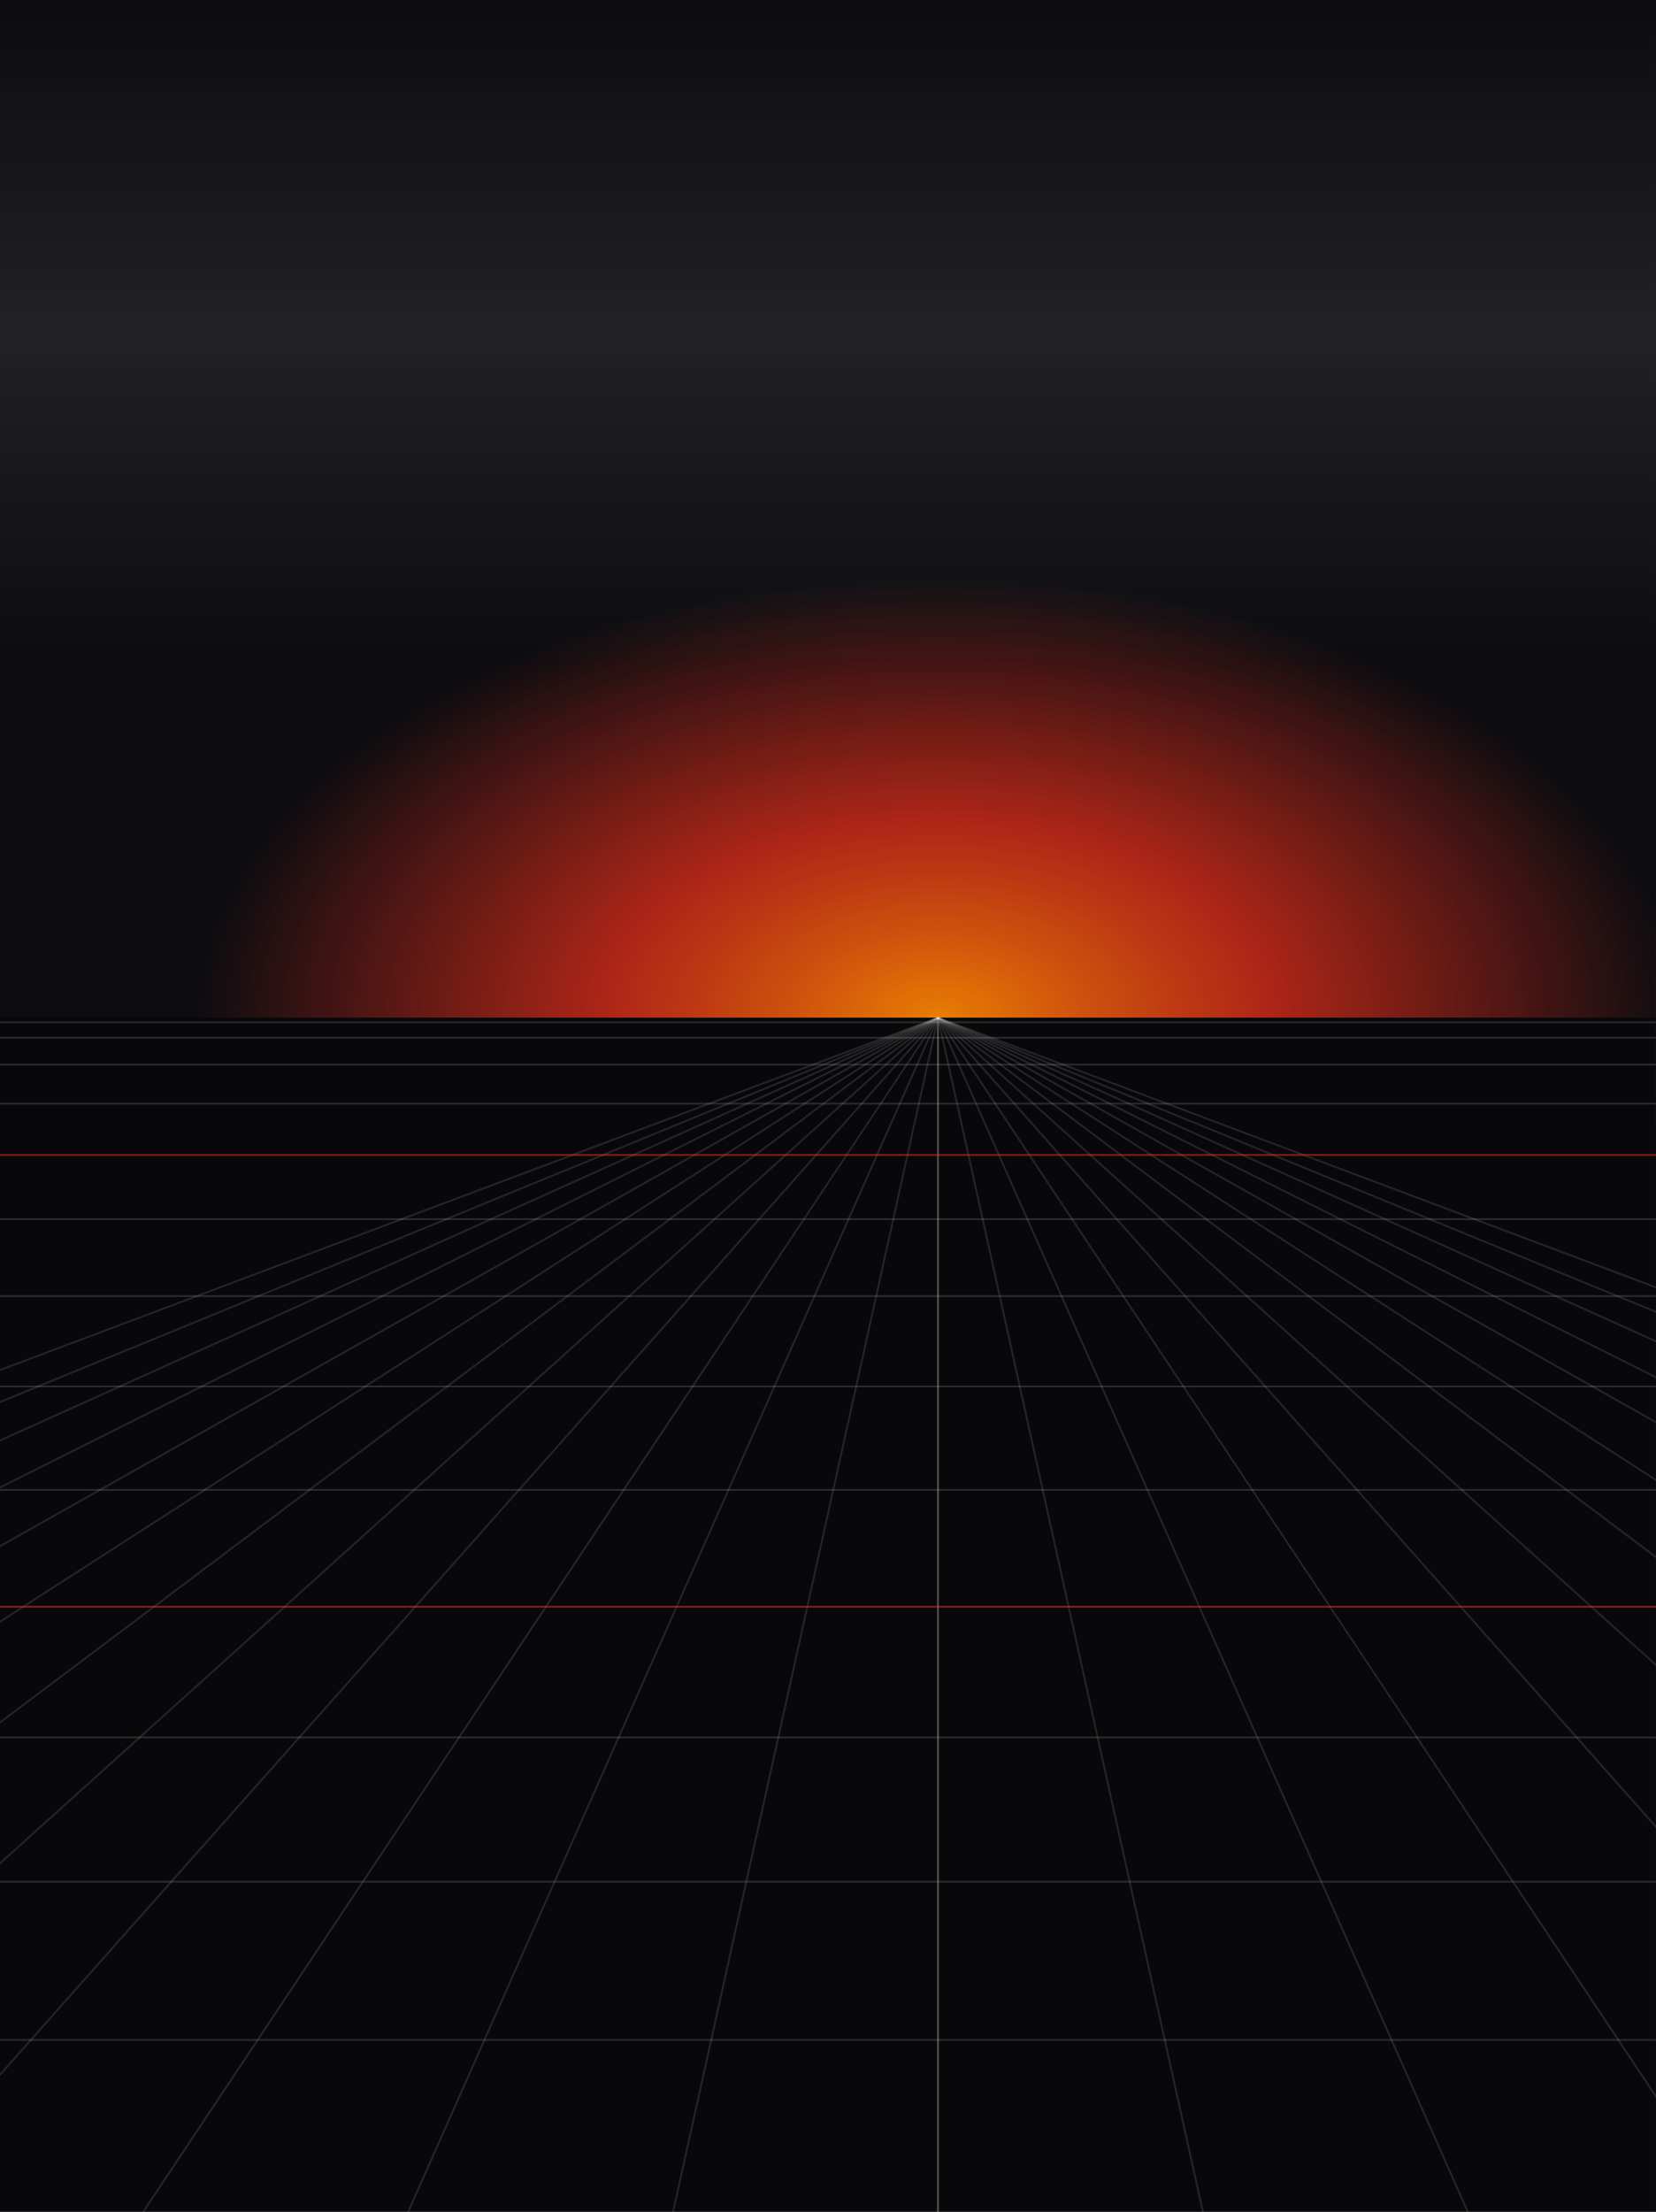
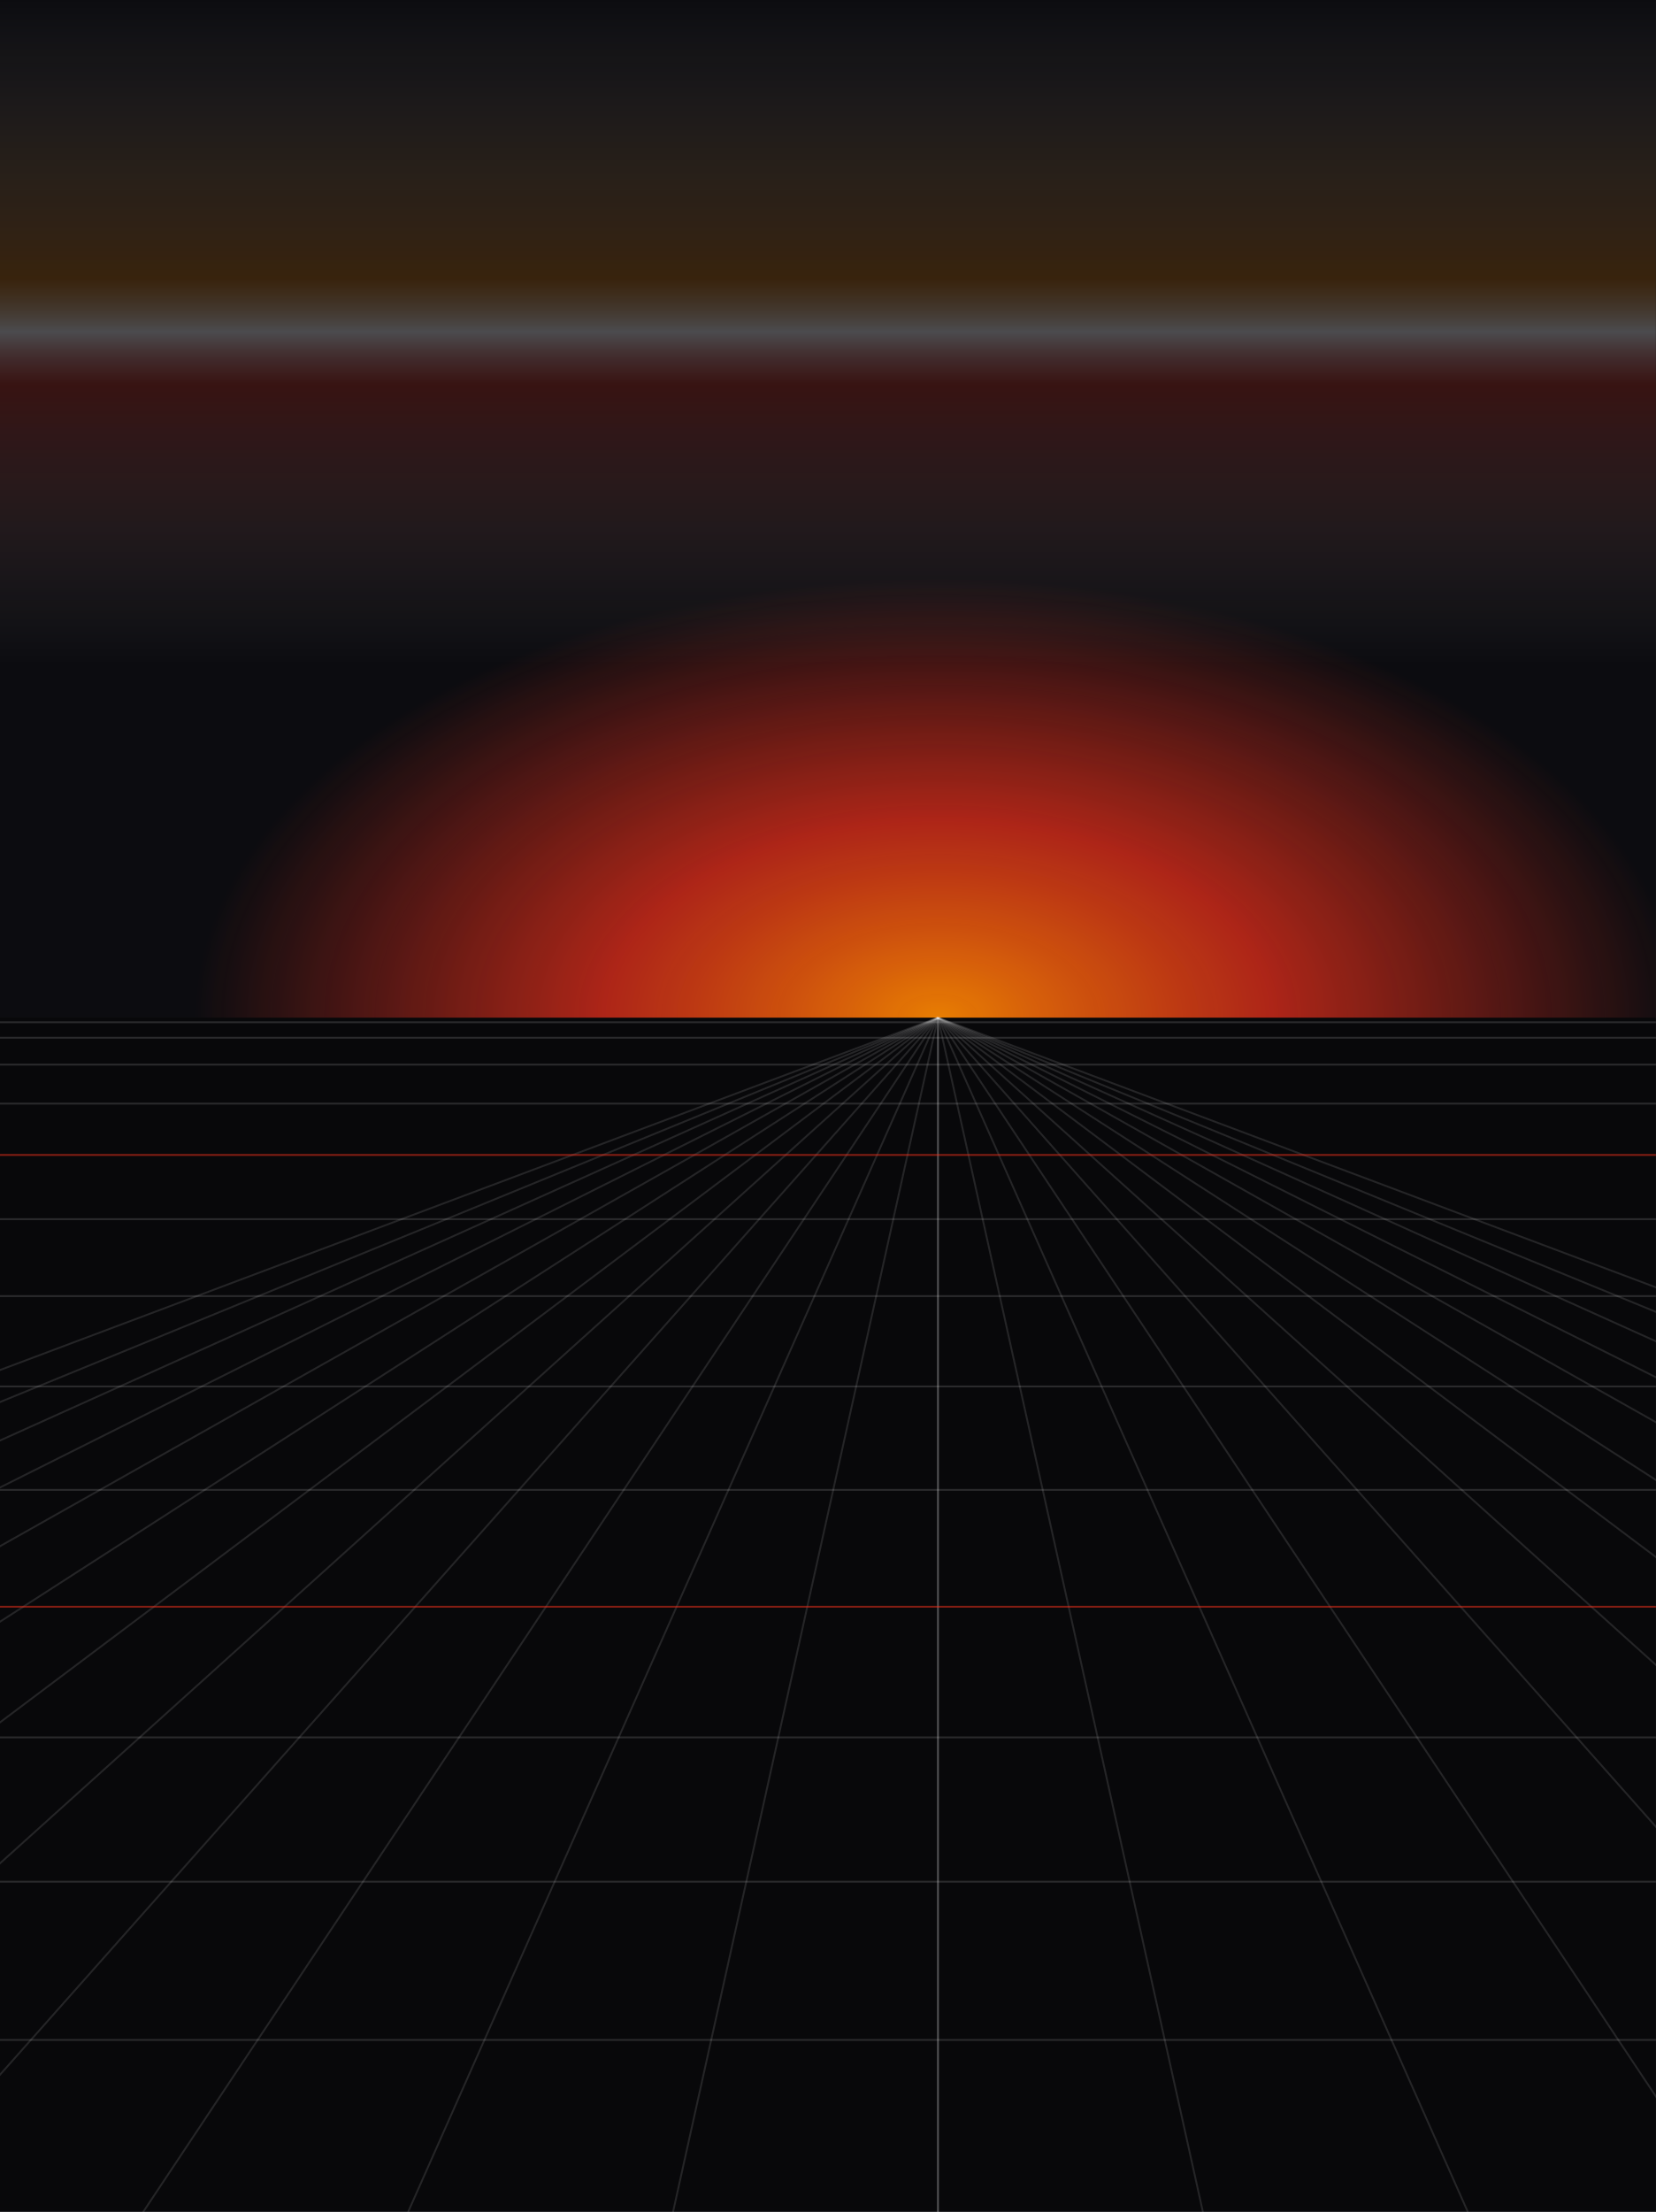
<svg xmlns="http://www.w3.org/2000/svg" viewBox="0 0 900 1202" width="900" height="1202" role="img">
  <defs>
    <radialGradient id="bloomplay02svg">
      <stop offset="0" stop-color="#ff8a00" stop-opacity="0.95" />
      <stop offset="0.45" stop-color="#fd321c" stop-opacity="0.7" />
      <stop offset="1" stop-color="#fd321c" stop-opacity="0" />
    </radialGradient>
    <linearGradient id="sweepplay02svg" x1="0" y1="0" x2="1" y2="1">
      <stop offset="0" stop-color="#8f1405" />
      <stop offset="0.55" stop-color="#fd321c" />
      <stop offset="1" stop-color="#ff8a00" />
    </linearGradient>
  </defs>
  <defs>
    <linearGradient id="scanplay02svg" x1="0" y1="0" x2="0" y2="1">
      <stop offset="0" stop-color="#fff" stop-opacity="0" />
-       <stop offset="0.5" stop-color="#fff" stop-opacity="0.09" />
+       <stop offset="0.42" stop-color="#ff8a00" stop-opacity="0.18" />
+       <stop offset="0.5" stop-color="#fff" stop-opacity="0.26" />
+       <stop offset="0.58" stop-color="#fd321c" stop-opacity="0.18" />
      <stop offset="1" stop-color="#fff" stop-opacity="0" />
    </linearGradient>
  </defs>
  <style>
-     .breathe { transform-origin: 50% 50%; animation: breathe 7s ease-in-out infinite alternate; }
+     .breathe { transform-origin: 50% 50%; animation: breathe 4.2s ease-in-out infinite alternate; }
    @keyframes breathe {
-       from { transform: scale(1.015) translate(-0.6%, 0.4%); }
-       to   { transform: scale(1.055) translate(0.6%, -0.6%); }
+       from { transform: scale(1.02) translate(-2.2%, 1.4%) rotate(-0.6deg); }
+       to   { transform: scale(1.13) translate(2.2%, -1.8%) rotate(0.6deg); }
    }
-     .scan { animation: scan 3.4s linear infinite; }
+     .scan { animation: scan 2.4s linear infinite; }
    @keyframes scan {
      from { transform: translateY(-420.7px); }
      to   { transform: translateY(1262.1px); }
    }
  </style>
  <rect width="900" height="1202" fill="#0a0a0b" />
  <g class="breathe">
    <rect width="900" height="553" fill="#0c0c10" />
    <ellipse cx="509.8" cy="553" rx="405" ry="240.4" fill="url(#bloomplay02svg)" opacity="0.95" />
    <rect y="553" width="900" height="649" fill="#08080a" />
    <line x1="509.8" y1="553" x2="-1218.2" y2="1202" stroke="#fff" stroke-opacity="0.12" stroke-width="1" />
    <line x1="509.8" y1="553" x2="-1074.2" y2="1202" stroke="#fff" stroke-opacity="0.12" stroke-width="1" />
    <line x1="509.8" y1="553" x2="-930.2" y2="1202" stroke="#fff" stroke-opacity="0.12" stroke-width="1" />
    <line x1="509.8" y1="553" x2="-786.2" y2="1202" stroke="#fff" stroke-opacity="0.12" stroke-width="1" />
    <line x1="509.8" y1="553" x2="-642.2" y2="1202" stroke="#fff" stroke-opacity="0.12" stroke-width="1" />
    <line x1="509.8" y1="553" x2="-498.2" y2="1202" stroke="#fff" stroke-opacity="0.12" stroke-width="1" />
    <line x1="509.8" y1="553" x2="-354.2" y2="1202" stroke="#fff" stroke-opacity="0.12" stroke-width="1" />
    <line x1="509.8" y1="553" x2="-210.2" y2="1202" stroke="#fff" stroke-opacity="0.12" stroke-width="1" />
    <line x1="509.8" y1="553" x2="-66.2" y2="1202" stroke="#fff" stroke-opacity="0.12" stroke-width="1" />
    <line x1="509.8" y1="553" x2="77.8" y2="1202" stroke="#fff" stroke-opacity="0.12" stroke-width="1" />
    <line x1="509.8" y1="553" x2="221.8" y2="1202" stroke="#fff" stroke-opacity="0.12" stroke-width="1" />
    <line x1="509.8" y1="553" x2="365.8" y2="1202" stroke="#fff" stroke-opacity="0.12" stroke-width="1" />
    <line x1="509.8" y1="553" x2="509.8" y2="1202" stroke="#fff" stroke-opacity="0.3" stroke-width="1" />
    <line x1="509.8" y1="553" x2="653.8" y2="1202" stroke="#fff" stroke-opacity="0.12" stroke-width="1" />
    <line x1="509.8" y1="553" x2="797.8" y2="1202" stroke="#fff" stroke-opacity="0.12" stroke-width="1" />
    <line x1="509.8" y1="553" x2="941.8" y2="1202" stroke="#fff" stroke-opacity="0.12" stroke-width="1" />
    <line x1="509.8" y1="553" x2="1085.8" y2="1202" stroke="#fff" stroke-opacity="0.12" stroke-width="1" />
    <line x1="509.8" y1="553" x2="1229.8" y2="1202" stroke="#fff" stroke-opacity="0.12" stroke-width="1" />
    <line x1="509.8" y1="553" x2="1373.8" y2="1202" stroke="#fff" stroke-opacity="0.12" stroke-width="1" />
    <line x1="509.8" y1="553" x2="1517.8" y2="1202" stroke="#fff" stroke-opacity="0.12" stroke-width="1" />
    <line x1="509.8" y1="553" x2="1661.8" y2="1202" stroke="#fff" stroke-opacity="0.12" stroke-width="1" />
    <line x1="509.8" y1="553" x2="1805.8" y2="1202" stroke="#fff" stroke-opacity="0.12" stroke-width="1" />
    <line x1="509.8" y1="553" x2="1949.8" y2="1202" stroke="#fff" stroke-opacity="0.12" stroke-width="1" />
    <line x1="509.8" y1="553" x2="2093.8" y2="1202" stroke="#fff" stroke-opacity="0.12" stroke-width="1" />
    <line x1="509.8" y1="553" x2="2237.8" y2="1202" stroke="#fff" stroke-opacity="0.12" stroke-width="1" />
    <line x1="0" y1="555.5" x2="900" y2="555.5" stroke="#fff" stroke-opacity="0.14" stroke-width="1" />
    <line x1="0" y1="563.9" x2="900" y2="563.9" stroke="#fff" stroke-opacity="0.14" stroke-width="1" />
    <line x1="0" y1="578.5" x2="900" y2="578.5" stroke="#fff" stroke-opacity="0.14" stroke-width="1" />
    <line x1="0" y1="599.7" x2="900" y2="599.7" stroke="#fff" stroke-opacity="0.14" stroke-width="1" />
    <line x1="0" y1="627.6" x2="900" y2="627.6" stroke="#fd321c" stroke-opacity="0.5" stroke-width="1" />
    <line x1="0" y1="662.5" x2="900" y2="662.5" stroke="#fff" stroke-opacity="0.14" stroke-width="1" />
    <line x1="0" y1="704.3" x2="900" y2="704.3" stroke="#fff" stroke-opacity="0.14" stroke-width="1" />
    <line x1="0" y1="753.4" x2="900" y2="753.4" stroke="#fff" stroke-opacity="0.14" stroke-width="1" />
    <line x1="0" y1="809.6" x2="900" y2="809.6" stroke="#fff" stroke-opacity="0.14" stroke-width="1" />
    <line x1="0" y1="873.1" x2="900" y2="873.1" stroke="#fd321c" stroke-opacity="0.5" stroke-width="1" />
    <line x1="0" y1="944.1" x2="900" y2="944.1" stroke="#fff" stroke-opacity="0.14" stroke-width="1" />
    <line x1="0" y1="1022.5" x2="900" y2="1022.5" stroke="#fff" stroke-opacity="0.14" stroke-width="1" />
    <line x1="0" y1="1108.5" x2="900" y2="1108.5" stroke="#fff" stroke-opacity="0.14" stroke-width="1" />
    <line x1="0" y1="1202" x2="900" y2="1202" stroke="#fff" stroke-opacity="0.14" stroke-width="1" />
  </g>
  <rect class="scan" width="900" height="360.6" fill="url(#scanplay02svg)" />
</svg>
